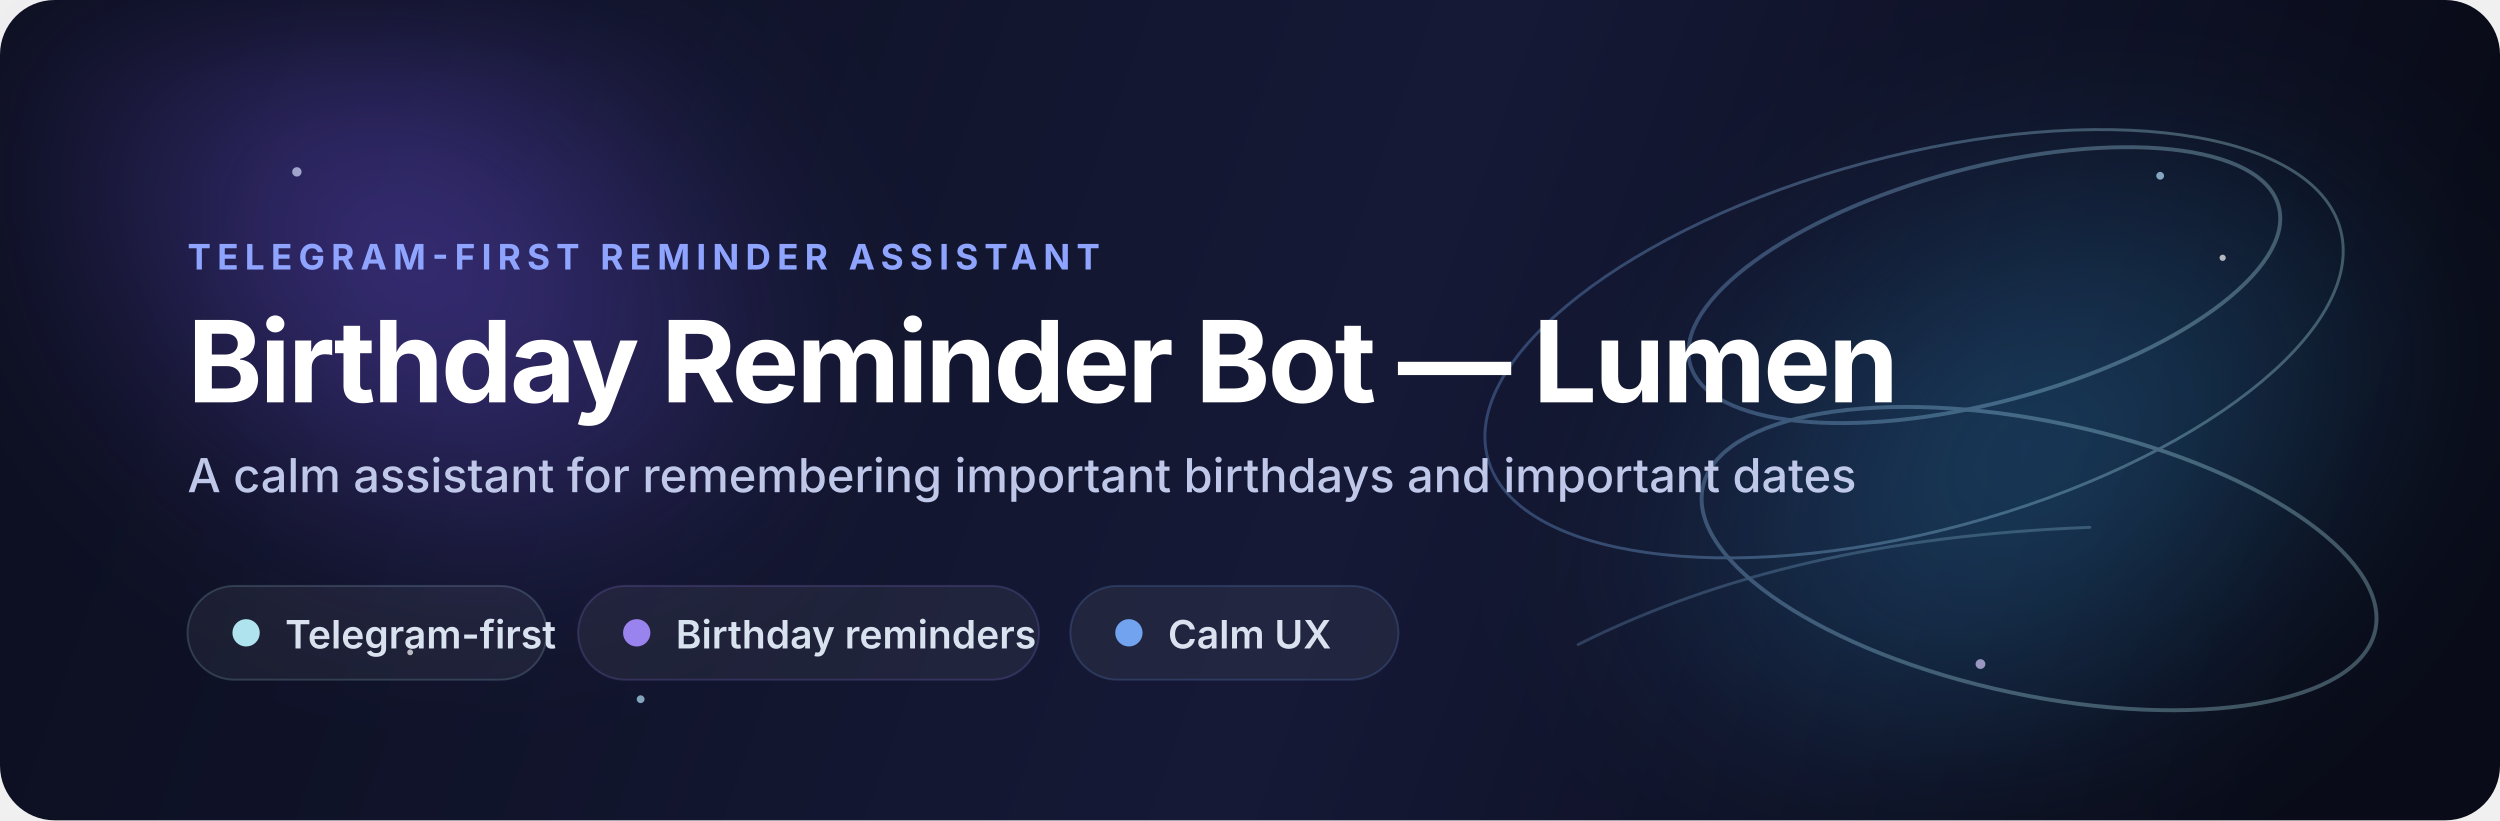
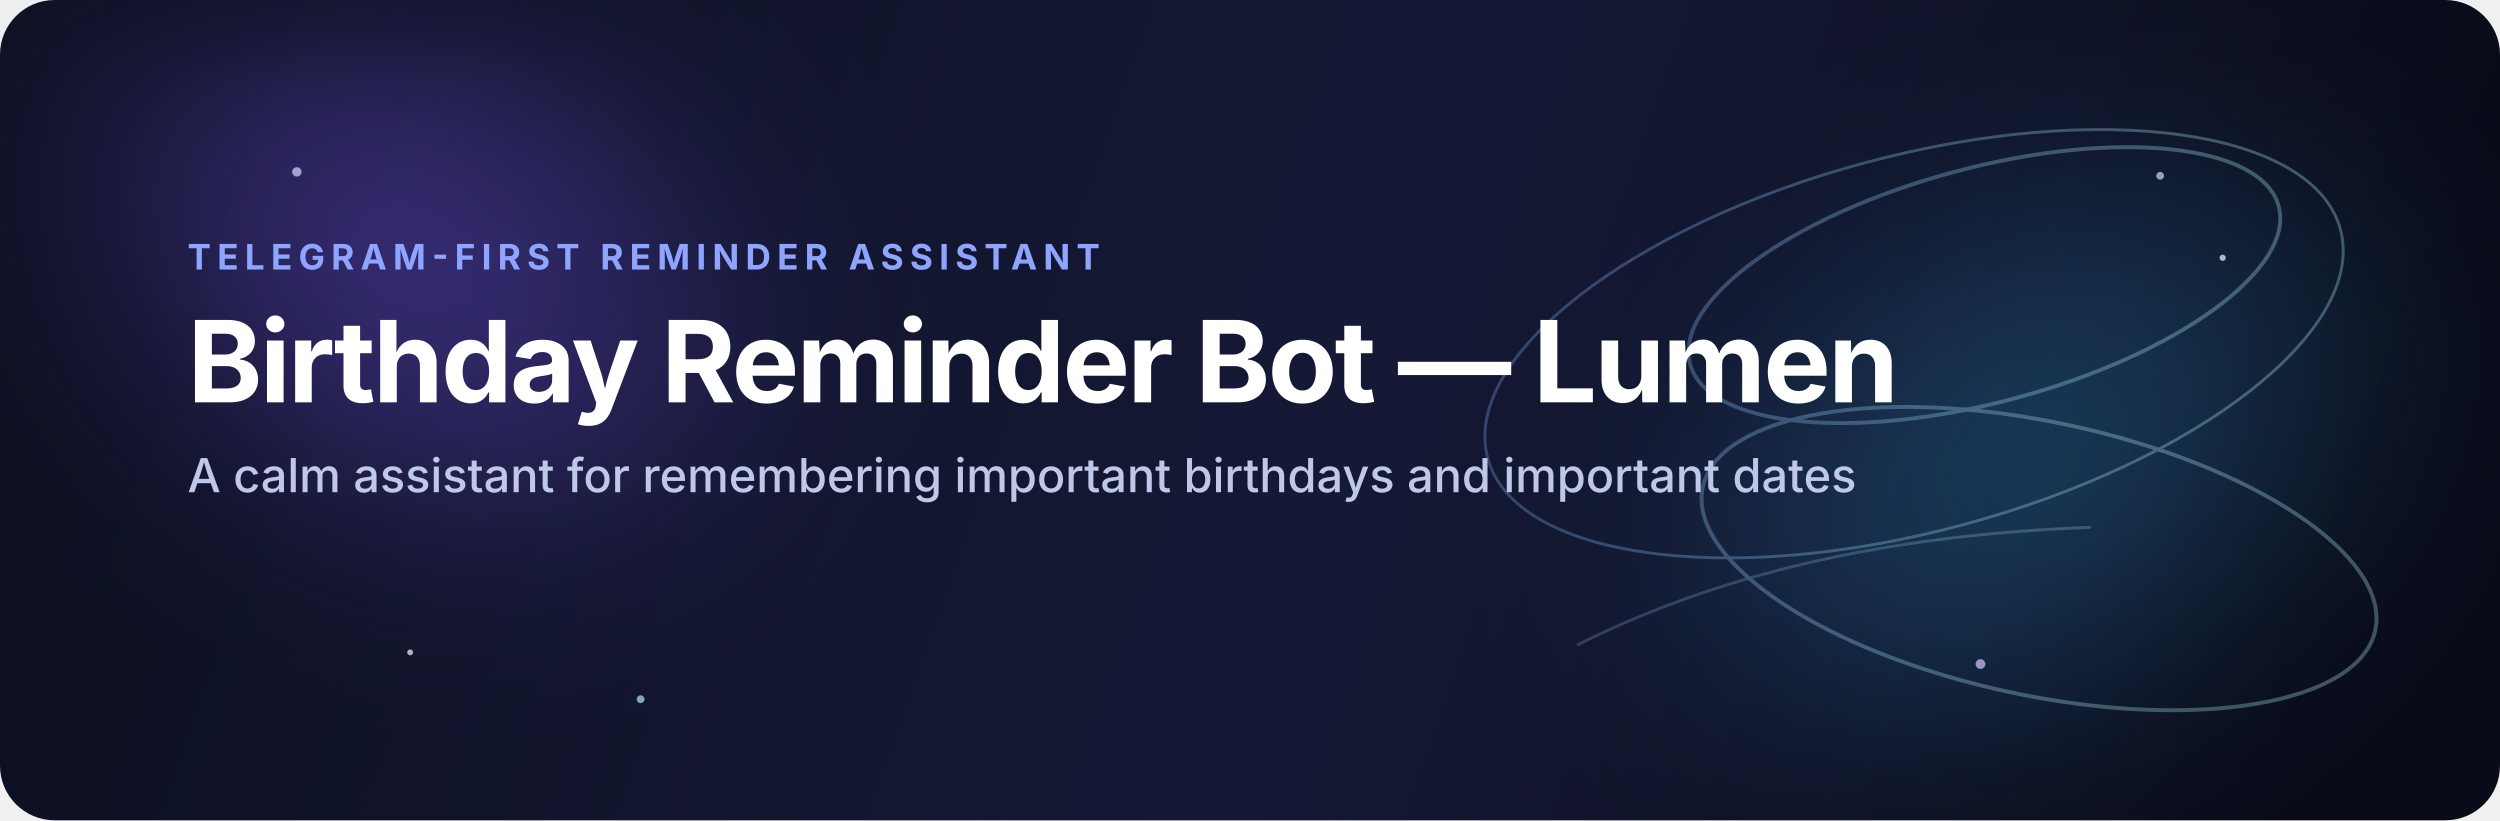
<svg xmlns="http://www.w3.org/2000/svg" width="1280" height="420" viewBox="0 0 1280 420" fill="none" role="img" aria-labelledby="title desc">
  <defs>
    <linearGradient id="bg" x1="112" y1="20" x2="1168" y2="392" gradientUnits="userSpaceOnUse">
      <stop offset="0" stop-color="#0D1022" />
      <stop offset="0.55" stop-color="#151936" />
      <stop offset="1" stop-color="#090B18" />
    </linearGradient>
    <radialGradient id="glowLeft" cx="0" cy="0" r="1" gradientUnits="userSpaceOnUse" gradientTransform="translate(212 132) rotate(32) scale(240 170)">
      <stop stop-color="#7C5CFF" stop-opacity="0.44" />
      <stop offset="1" stop-color="#7C5CFF" stop-opacity="0" />
    </radialGradient>
    <radialGradient id="glowRight" cx="0" cy="0" r="1" gradientUnits="userSpaceOnUse" gradientTransform="translate(1040 232) rotate(145) scale(260 170)">
      <stop stop-color="#3AB8FF" stop-opacity="0.3" />
      <stop offset="1" stop-color="#3AB8FF" stop-opacity="0" />
    </radialGradient>
    <linearGradient id="accent" x1="304" y1="76" x2="1058" y2="340" gradientUnits="userSpaceOnUse">
      <stop stop-color="#A58CFF" />
      <stop offset="0.55" stop-color="#79AFFF" />
      <stop offset="1" stop-color="#BDF5FF" />
    </linearGradient>
    <filter id="blurGlow" x="0" y="0" width="1280" height="420" filterUnits="userSpaceOnUse" color-interpolation-filters="sRGB">
      <feGaussianBlur stdDeviation="44" />
    </filter>
  </defs>
  <rect width="1280" height="420" rx="28" fill="url(#bg)" />
  <ellipse cx="212" cy="132" rx="240" ry="170" fill="url(#glowLeft)" filter="url(#blurGlow)" />
  <ellipse cx="1040" cy="232" rx="260" ry="170" fill="url(#glowRight)" filter="url(#blurGlow)" />
  <g opacity="0.68">
    <circle cx="152" cy="88" r="2.4" fill="#D7DFFF" />
    <circle cx="1106" cy="90" r="2" fill="#B8E8FF" />
    <circle cx="1138" cy="132" r="1.6" fill="#FFFFFF" />
    <circle cx="210" cy="334" r="1.5" fill="#FFFFFF" />
    <circle cx="1014" cy="340" r="2.5" fill="#D9CBFF" />
    <circle cx="328" cy="358" r="2" fill="#B8E8FF" />
  </g>
  <g opacity="0.3">
    <ellipse cx="1016" cy="146" rx="156" ry="60" transform="rotate(-15 1016 146)" stroke="url(#accent)" stroke-width="2" />
    <ellipse cx="980" cy="176" rx="226" ry="96" transform="rotate(-15 980 176)" stroke="url(#accent)" stroke-width="1.5" />
    <ellipse cx="1044" cy="286" rx="176" ry="70" transform="rotate(12 1044 286)" stroke="url(#accent)" stroke-width="2" />
    <path d="M808 330C880 294 965 274 1070 270" stroke="url(#accent)" stroke-width="1.5" stroke-linecap="round" opacity="0.75" />
  </g>
  <g>
    <text x="96" y="138" fill="#8EA4FF" font-family="Inter, Segoe UI, Arial, sans-serif" font-size="18" font-weight="700" letter-spacing="3.2">
      TELEGRAM-FIRST REMINDER ASSISTANT
    </text>
    <text x="96" y="206" fill="#FFFFFF" font-family="Inter, Segoe UI, Arial, sans-serif" font-size="58" font-weight="700" letter-spacing="-1.3">
      Birthday Reminder Bot — Lumen
    </text>
    <text x="96" y="252" fill="#BFC8E8" font-family="Inter, Segoe UI, Arial, sans-serif" font-size="24" font-weight="500">
      A calm assistant for remembering important birthdays and important dates
    </text>
  </g>
-   <g opacity="0.92">
-     <rect x="96" y="300" width="184" height="48" rx="24" fill="rgba(255,255,255,0.06)" stroke="rgba(189,245,255,0.18)" />
-     <circle cx="126" cy="324" r="7" fill="#BDF5FF" />
-     <text x="146" y="332" fill="#EAF3FF" font-family="Inter, Segoe UI, Arial, sans-serif" font-size="20" font-weight="600">Telegram-first</text>
-     <rect x="296" y="300" width="236" height="48" rx="24" fill="rgba(255,255,255,0.06)" stroke="rgba(165,140,255,0.2)" />
-     <circle cx="326" cy="324" r="7" fill="#A58CFF" />
-     <text x="346" y="332" fill="#EAF3FF" font-family="Inter, Segoe UI, Arial, sans-serif" font-size="20" font-weight="600">Birthday reminders</text>
-     <rect x="548" y="300" width="168" height="48" rx="24" fill="rgba(255,255,255,0.06)" stroke="rgba(121,175,255,0.2)" />
-     <circle cx="578" cy="324" r="7" fill="#79AFFF" />
-     <text x="598" y="332" fill="#EAF3FF" font-family="Inter, Segoe UI, Arial, sans-serif" font-size="20" font-weight="600">Calm UX</text>
-   </g>
</svg>
